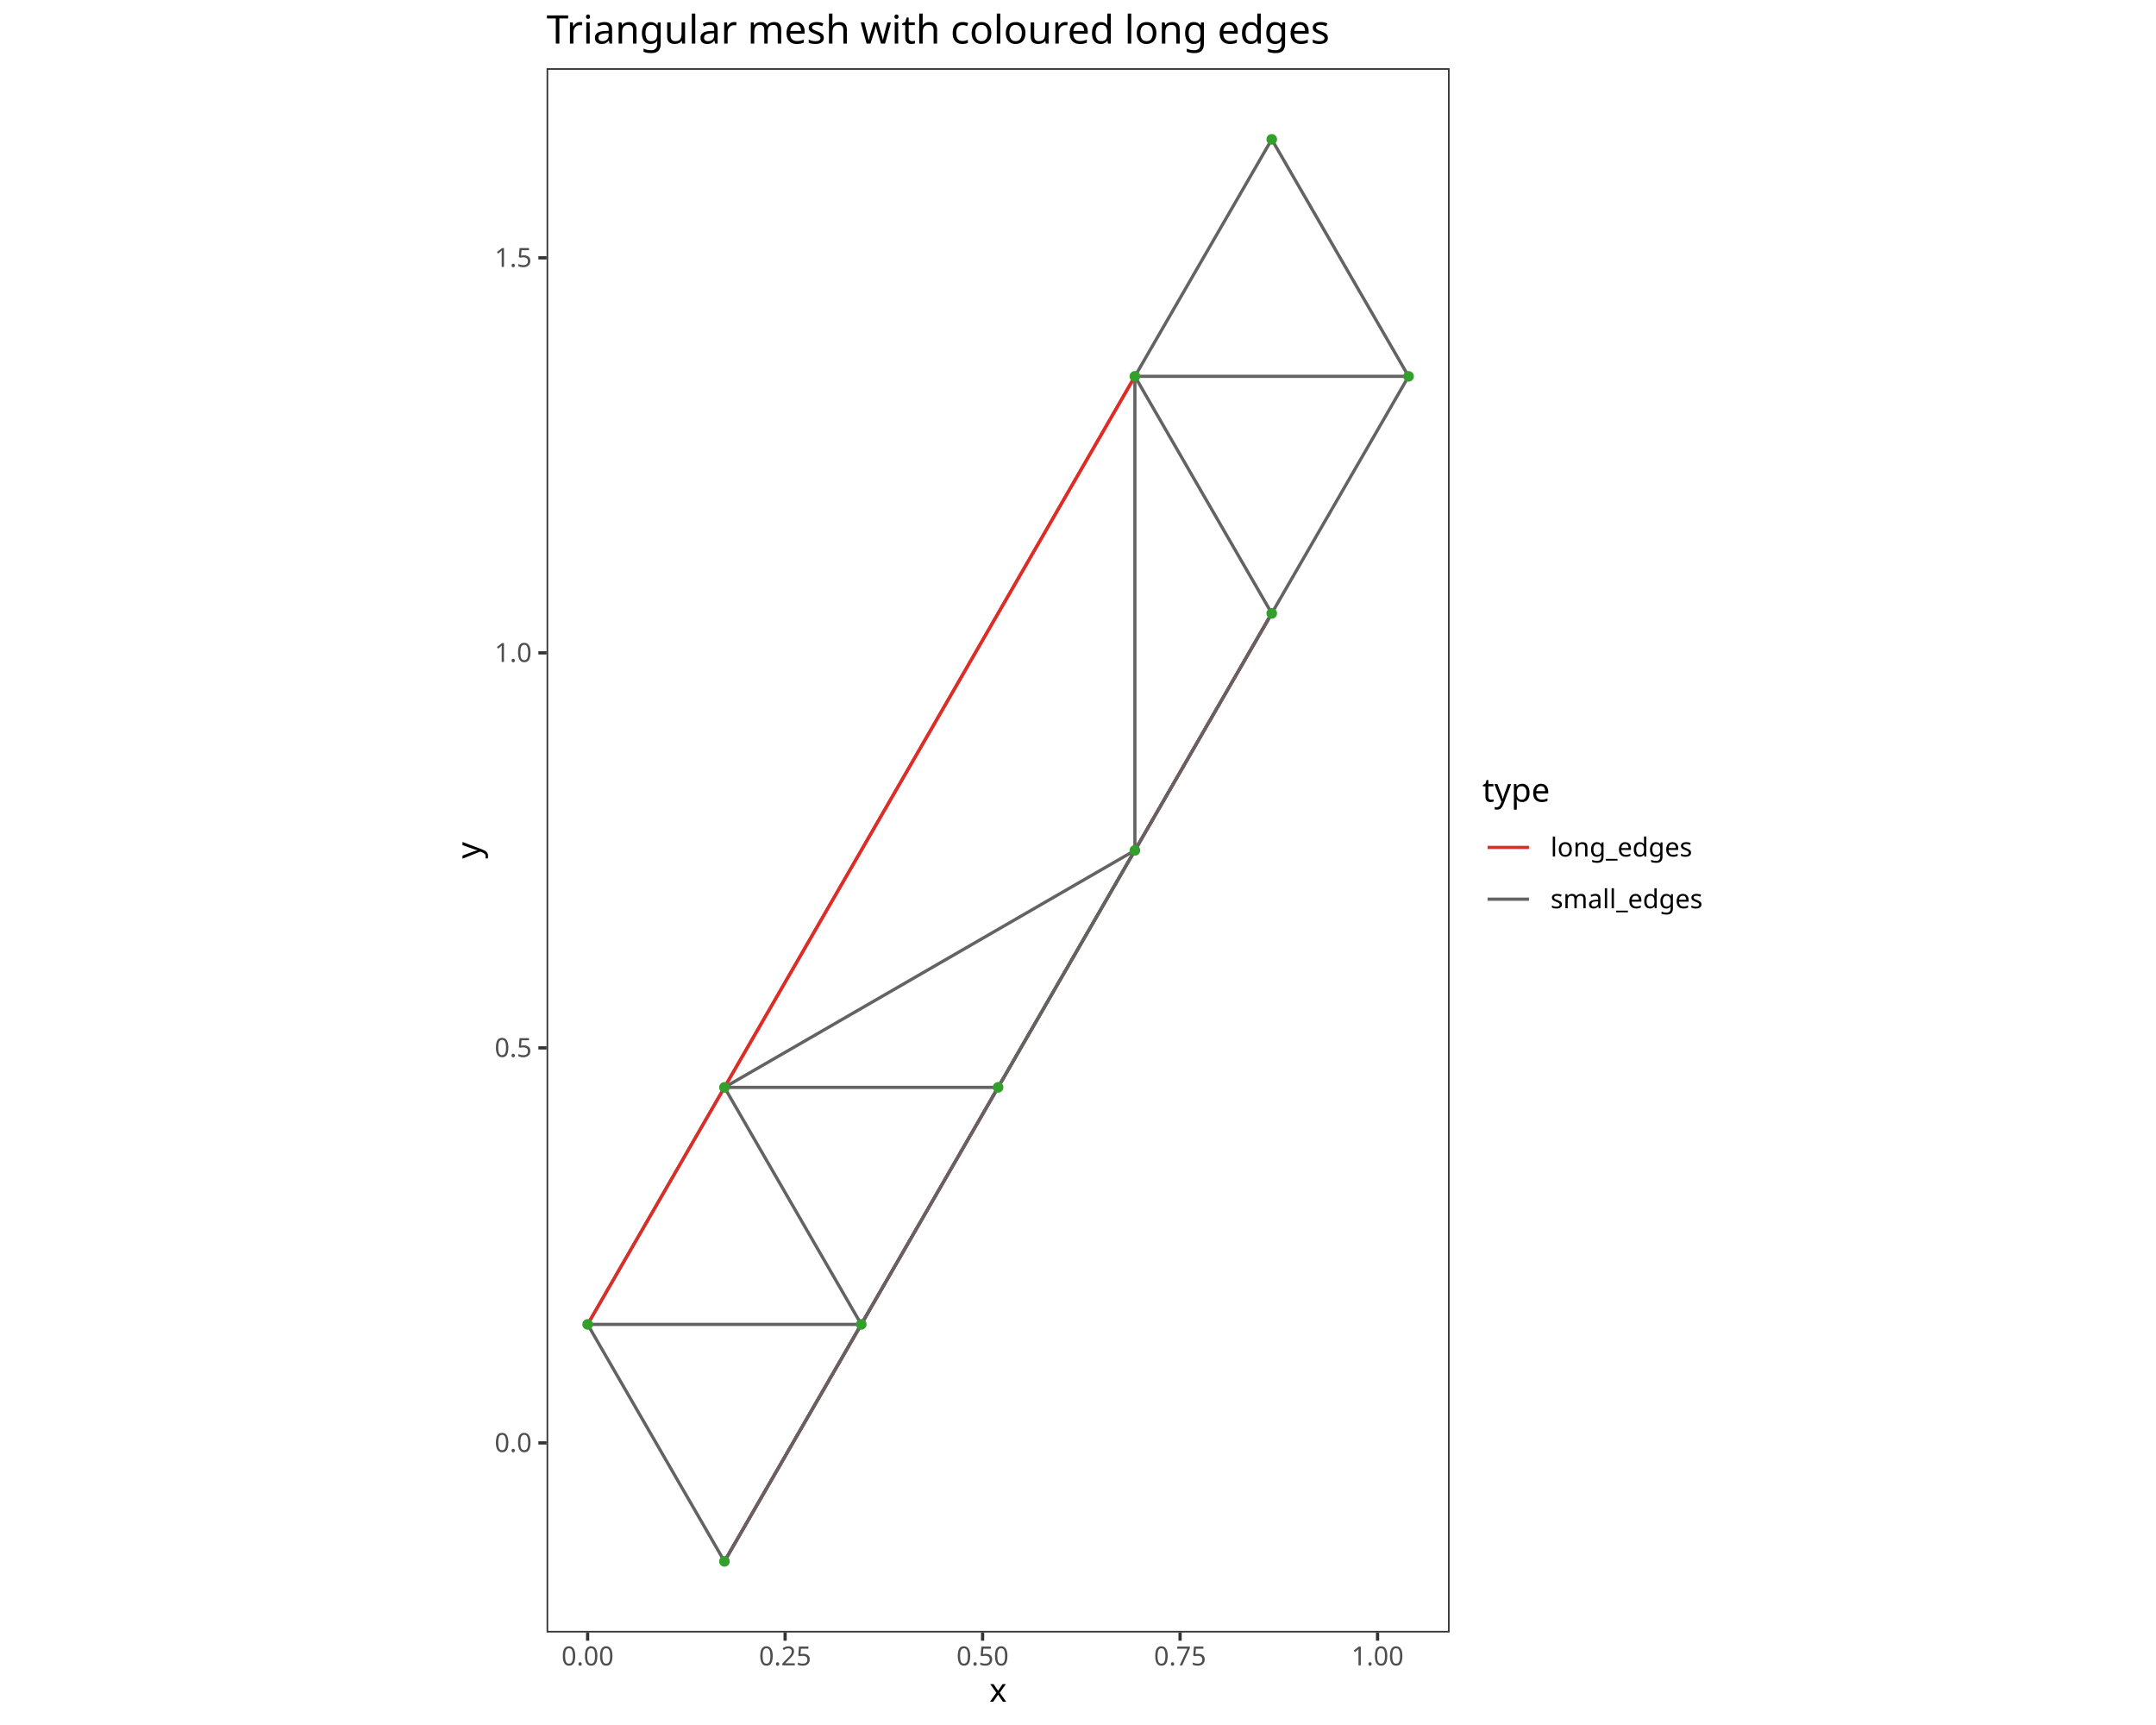
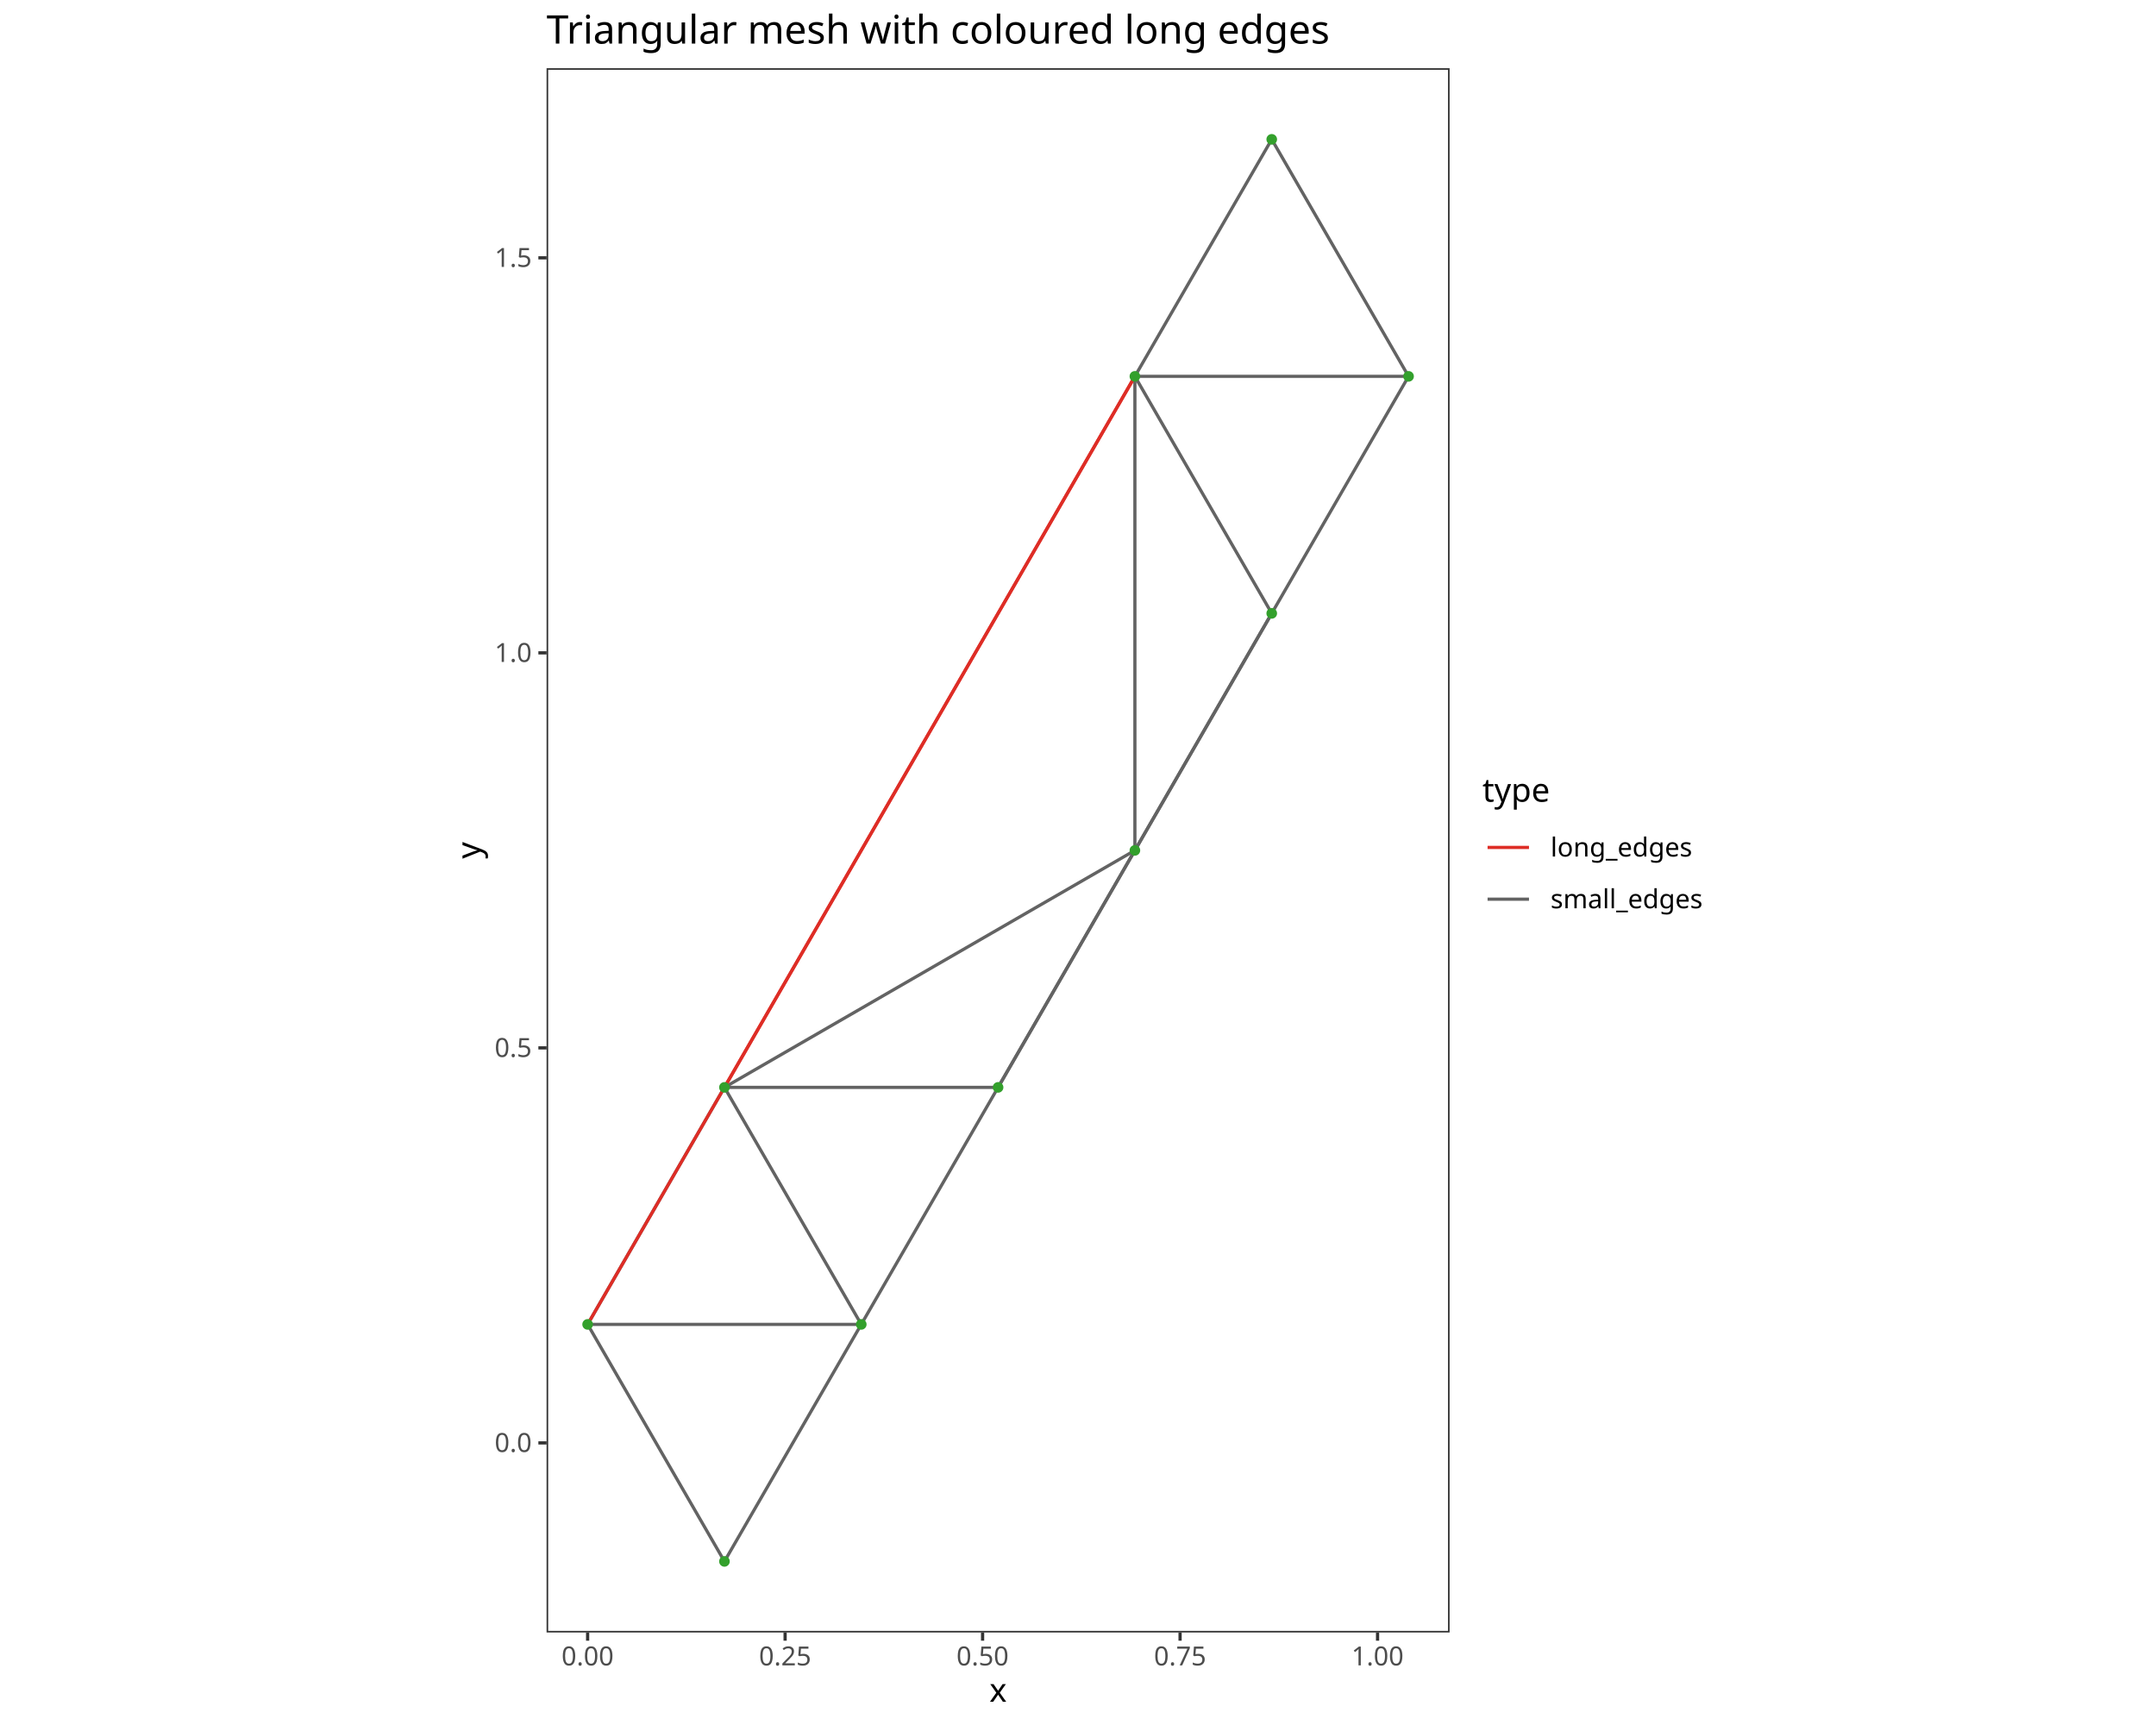
<svg xmlns="http://www.w3.org/2000/svg" class="svglite" data-engine-version="2.0" width="720.00pt" height="576.00pt" viewBox="0 0 720.00 576.00">
  <defs>
    <style type="text/css">
    .svglite line, .svglite polyline, .svglite polygon, .svglite path, .svglite rect, .svglite circle {
      fill: none;
      stroke: #000000;
      stroke-linecap: round;
      stroke-linejoin: round;
      stroke-miterlimit: 10.00;
    }
  </style>
  </defs>
  <rect width="100%" height="100%" style="stroke: none; fill: #FFFFFF;" />
  <defs>
    <clipPath id="cpMC4wMHw3MjAuMDB8MC4wMHw1NzYuMDA=">
      <rect x="0.00" y="0.00" width="720.00" height="576.00" />
    </clipPath>
  </defs>
  <g clip-path="url(#cpMC4wMHw3MjAuMDB8MC4wMHw1NzYuMDA=)">
</g>
  <defs>
    <clipPath id="cpMTQ3LjI5fDU3Mi43MXwwLjAwfDU3Ni4wMA==">
      <rect x="147.29" y="0.00" width="425.42" height="576.00" />
    </clipPath>
  </defs>
  <g clip-path="url(#cpMTQ3LjI5fDU3Mi43MXwwLjAwfDU3Ni4wMA==)">
    <rect x="147.29" y="0.00" width="425.42" height="576.00" style="stroke-width: 1.07; stroke: #FFFFFF; fill: #FFFFFF;" />
  </g>
  <g clip-path="url(#cpMC4wMHw3MjAuMDB8MC4wMHw1NzYuMDA=)">
</g>
  <defs>
    <clipPath id="cpMTgyLjUzfDQ4NC4xMHwyMi43OHw1NDUuMTE=">
      <rect x="182.53" y="22.78" width="301.57" height="522.33" />
    </clipPath>
  </defs>
  <g clip-path="url(#cpMTgyLjUzfDQ4NC4xMHwyMi43OHw1NDUuMTE=)">
    <rect x="182.53" y="22.78" width="301.57" height="522.33" style="stroke-width: 1.07; stroke: none; fill: #FFFFFF;" />
    <line x1="241.93" y1="521.37" x2="287.62" y2="442.23" style="stroke-width: 1.07; stroke: #636363; stroke-linecap: butt;" />
    <line x1="196.24" y1="442.23" x2="241.93" y2="363.09" style="stroke-width: 1.07; stroke: #636363; stroke-linecap: butt;" />
    <line x1="241.93" y1="363.09" x2="333.31" y2="363.09" style="stroke-width: 1.07; stroke: #636363; stroke-linecap: butt;" />
-     <line x1="287.62" y1="442.23" x2="333.31" y2="363.09" style="stroke-width: 1.07; stroke: #636363; stroke-linecap: butt;" />
    <line x1="241.93" y1="363.09" x2="379.00" y2="283.95" style="stroke-width: 1.07; stroke: #636363; stroke-linecap: butt;" />
    <line x1="379.00" y1="283.95" x2="424.70" y2="204.81" style="stroke-width: 1.07; stroke: #636363; stroke-linecap: butt;" />
-     <line x1="241.93" y1="521.37" x2="424.70" y2="204.81" style="stroke-width: 1.07; stroke: #DE2D26; stroke-linecap: butt;" />
+     <line x1="333.31" y1="363.09" x2="424.70" y2="204.81" style="stroke-width: 1.07; stroke: #636363; stroke-linecap: butt;" />
    <line x1="241.93" y1="363.09" x2="379.00" y2="125.67" style="stroke-width: 1.07; stroke: #DE2D26; stroke-linecap: butt;" />
    <line x1="379.00" y1="283.95" x2="379.00" y2="125.67" style="stroke-width: 1.07; stroke: #636363; stroke-linecap: butt;" />
    <line x1="379.00" y1="125.67" x2="470.39" y2="125.67" style="stroke-width: 1.07; stroke: #636363; stroke-linecap: butt;" />
    <line x1="379.00" y1="125.67" x2="424.70" y2="46.53" style="stroke-width: 1.07; stroke: #636363; stroke-linecap: butt;" />
    <line x1="241.93" y1="521.37" x2="196.24" y2="442.23" style="stroke-width: 1.07; stroke: #636363; stroke-linecap: butt;" />
    <line x1="287.62" y1="442.23" x2="241.93" y2="363.09" style="stroke-width: 1.07; stroke: #636363; stroke-linecap: butt;" />
-     <line x1="241.93" y1="521.37" x2="333.31" y2="363.09" style="stroke-width: 1.07; stroke: #636363; stroke-linecap: butt;" />
+     <line x1="287.62" y1="442.23" x2="333.31" y2="363.09" style="stroke-width: 1.07; stroke: #636363; stroke-linecap: butt;" />
    <line x1="333.31" y1="363.09" x2="379.00" y2="283.95" style="stroke-width: 1.07; stroke: #636363; stroke-linecap: butt;" />
-     <line x1="333.31" y1="363.09" x2="424.70" y2="204.81" style="stroke-width: 1.07; stroke: #636363; stroke-linecap: butt;" />
    <line x1="196.24" y1="442.23" x2="379.00" y2="125.67" style="stroke-width: 1.07; stroke: #DE2D26; stroke-linecap: butt;" />
    <line x1="424.70" y1="204.81" x2="470.39" y2="125.67" style="stroke-width: 1.07; stroke: #636363; stroke-linecap: butt;" />
    <line x1="470.39" y1="125.67" x2="424.70" y2="46.53" style="stroke-width: 1.07; stroke: #636363; stroke-linecap: butt;" />
    <line x1="196.24" y1="442.23" x2="287.62" y2="442.23" style="stroke-width: 1.07; stroke: #636363; stroke-linecap: butt;" />
    <line x1="424.70" y1="204.81" x2="379.00" y2="125.67" style="stroke-width: 1.07; stroke: #636363; stroke-linecap: butt;" />
    <circle cx="241.93" cy="521.37" r="1.42" style="stroke-width: 0.71; stroke: #33A02C; fill: #33A02C;" />
    <circle cx="196.24" cy="442.23" r="1.42" style="stroke-width: 0.71; stroke: #33A02C; fill: #33A02C;" />
    <circle cx="241.93" cy="363.09" r="1.42" style="stroke-width: 0.71; stroke: #33A02C; fill: #33A02C;" />
+     <circle cx="379.00" cy="283.95" r="1.42" style="stroke-width: 0.71; stroke: #33A02C; fill: #33A02C;" />
+     <circle cx="333.31" cy="363.09" r="1.42" style="stroke-width: 0.71; stroke: #33A02C; fill: #33A02C;" />
+     <circle cx="379.00" cy="125.67" r="1.42" style="stroke-width: 0.71; stroke: #33A02C; fill: #33A02C;" />
    <circle cx="287.62" cy="442.23" r="1.42" style="stroke-width: 0.71; stroke: #33A02C; fill: #33A02C;" />
-     <circle cx="379.00" cy="283.95" r="1.42" style="stroke-width: 0.71; stroke: #33A02C; fill: #33A02C;" />
-     <circle cx="379.00" cy="125.67" r="1.42" style="stroke-width: 0.71; stroke: #33A02C; fill: #33A02C;" />
-     <circle cx="333.31" cy="363.09" r="1.42" style="stroke-width: 0.71; stroke: #33A02C; fill: #33A02C;" />
    <circle cx="424.70" cy="204.81" r="1.42" style="stroke-width: 0.71; stroke: #33A02C; fill: #33A02C;" />
    <circle cx="470.39" cy="125.67" r="1.42" style="stroke-width: 0.71; stroke: #33A02C; fill: #33A02C;" />
    <circle cx="424.70" cy="46.53" r="1.42" style="stroke-width: 0.71; stroke: #33A02C; fill: #33A02C;" />
    <rect x="182.53" y="22.78" width="301.57" height="522.33" style="stroke-width: 1.07; stroke: #333333;" />
  </g>
  <g clip-path="url(#cpMC4wMHw3MjAuMDB8MC4wMHw1NzYuMDA=)">
    <text x="177.60" y="484.83" text-anchor="end" style="font-size: 8.80px; fill: #4D4D4D; font-family: sans;" textLength="12.23px" lengthAdjust="spacingAndGlyphs">0.0</text>
    <text x="177.60" y="352.93" text-anchor="end" style="font-size: 8.80px; fill: #4D4D4D; font-family: sans;" textLength="12.23px" lengthAdjust="spacingAndGlyphs">0.5</text>
    <text x="177.60" y="221.03" text-anchor="end" style="font-size: 8.80px; fill: #4D4D4D; font-family: sans;" textLength="12.23px" lengthAdjust="spacingAndGlyphs">1.0</text>
    <text x="177.60" y="89.12" text-anchor="end" style="font-size: 8.80px; fill: #4D4D4D; font-family: sans;" textLength="12.23px" lengthAdjust="spacingAndGlyphs">1.5</text>
    <polyline points="179.79,481.80 182.53,481.80 " style="stroke-width: 1.07; stroke: #333333; stroke-linecap: butt;" />
    <polyline points="179.79,349.90 182.53,349.90 " style="stroke-width: 1.07; stroke: #333333; stroke-linecap: butt;" />
    <polyline points="179.79,218.00 182.53,218.00 " style="stroke-width: 1.07; stroke: #333333; stroke-linecap: butt;" />
    <polyline points="179.79,86.10 182.53,86.10 " style="stroke-width: 1.07; stroke: #333333; stroke-linecap: butt;" />
    <polyline points="196.24,547.85 196.24,545.11 " style="stroke-width: 1.07; stroke: #333333; stroke-linecap: butt;" />
    <polyline points="262.19,547.85 262.19,545.11 " style="stroke-width: 1.07; stroke: #333333; stroke-linecap: butt;" />
    <polyline points="328.14,547.85 328.14,545.11 " style="stroke-width: 1.07; stroke: #333333; stroke-linecap: butt;" />
    <polyline points="394.09,547.85 394.09,545.11 " style="stroke-width: 1.07; stroke: #333333; stroke-linecap: butt;" />
    <polyline points="460.04,547.85 460.04,545.11 " style="stroke-width: 1.07; stroke: #333333; stroke-linecap: butt;" />
    <text x="196.24" y="556.10" text-anchor="middle" style="font-size: 8.80px; fill: #4D4D4D; font-family: sans;" textLength="17.13px" lengthAdjust="spacingAndGlyphs">0.00</text>
    <text x="262.19" y="556.10" text-anchor="middle" style="font-size: 8.80px; fill: #4D4D4D; font-family: sans;" textLength="17.13px" lengthAdjust="spacingAndGlyphs">0.25</text>
    <text x="328.14" y="556.10" text-anchor="middle" style="font-size: 8.80px; fill: #4D4D4D; font-family: sans;" textLength="17.13px" lengthAdjust="spacingAndGlyphs">0.50</text>
    <text x="394.09" y="556.10" text-anchor="middle" style="font-size: 8.80px; fill: #4D4D4D; font-family: sans;" textLength="17.13px" lengthAdjust="spacingAndGlyphs">0.75</text>
    <text x="460.04" y="556.10" text-anchor="middle" style="font-size: 8.80px; fill: #4D4D4D; font-family: sans;" textLength="17.13px" lengthAdjust="spacingAndGlyphs">1.00</text>
    <text x="333.31" y="568.24" text-anchor="middle" style="font-size: 11.00px; font-family: sans;" textLength="5.50px" lengthAdjust="spacingAndGlyphs">x</text>
    <text transform="translate(160.34,283.95) rotate(-90)" text-anchor="middle" style="font-size: 11.00px; font-family: sans;" textLength="5.50px" lengthAdjust="spacingAndGlyphs">y</text>
    <rect x="495.05" y="259.00" width="72.17" height="49.89" style="stroke-width: 1.07; stroke: none; fill: #FFFFFF;" />
    <text x="495.05" y="267.71" style="font-size: 11.00px; font-family: sans;" textLength="20.80px" lengthAdjust="spacingAndGlyphs">type</text>
    <rect x="495.05" y="274.33" width="17.28" height="17.28" style="stroke-width: 1.07; stroke: none; fill: #FFFFFF;" />
    <line x1="496.78" y1="282.97" x2="510.61" y2="282.97" style="stroke-width: 1.07; stroke: #DE2D26; stroke-linecap: butt;" />
    <rect x="495.05" y="291.61" width="17.28" height="17.28" style="stroke-width: 1.07; stroke: none; fill: #FFFFFF;" />
    <line x1="496.78" y1="300.25" x2="510.61" y2="300.25" style="stroke-width: 1.07; stroke: #636363; stroke-linecap: butt;" />
    <text x="517.81" y="286.00" style="font-size: 8.80px; font-family: sans;" textLength="45.51px" lengthAdjust="spacingAndGlyphs">long_edges</text>
    <text x="517.81" y="303.28" style="font-size: 8.80px; font-family: sans;" textLength="49.42px" lengthAdjust="spacingAndGlyphs">small_edges</text>
    <text x="182.53" y="14.56" style="font-size: 13.20px; font-family: sans;" textLength="245.09px" lengthAdjust="spacingAndGlyphs">Triangular mesh with coloured long edges</text>
  </g>
</svg>
